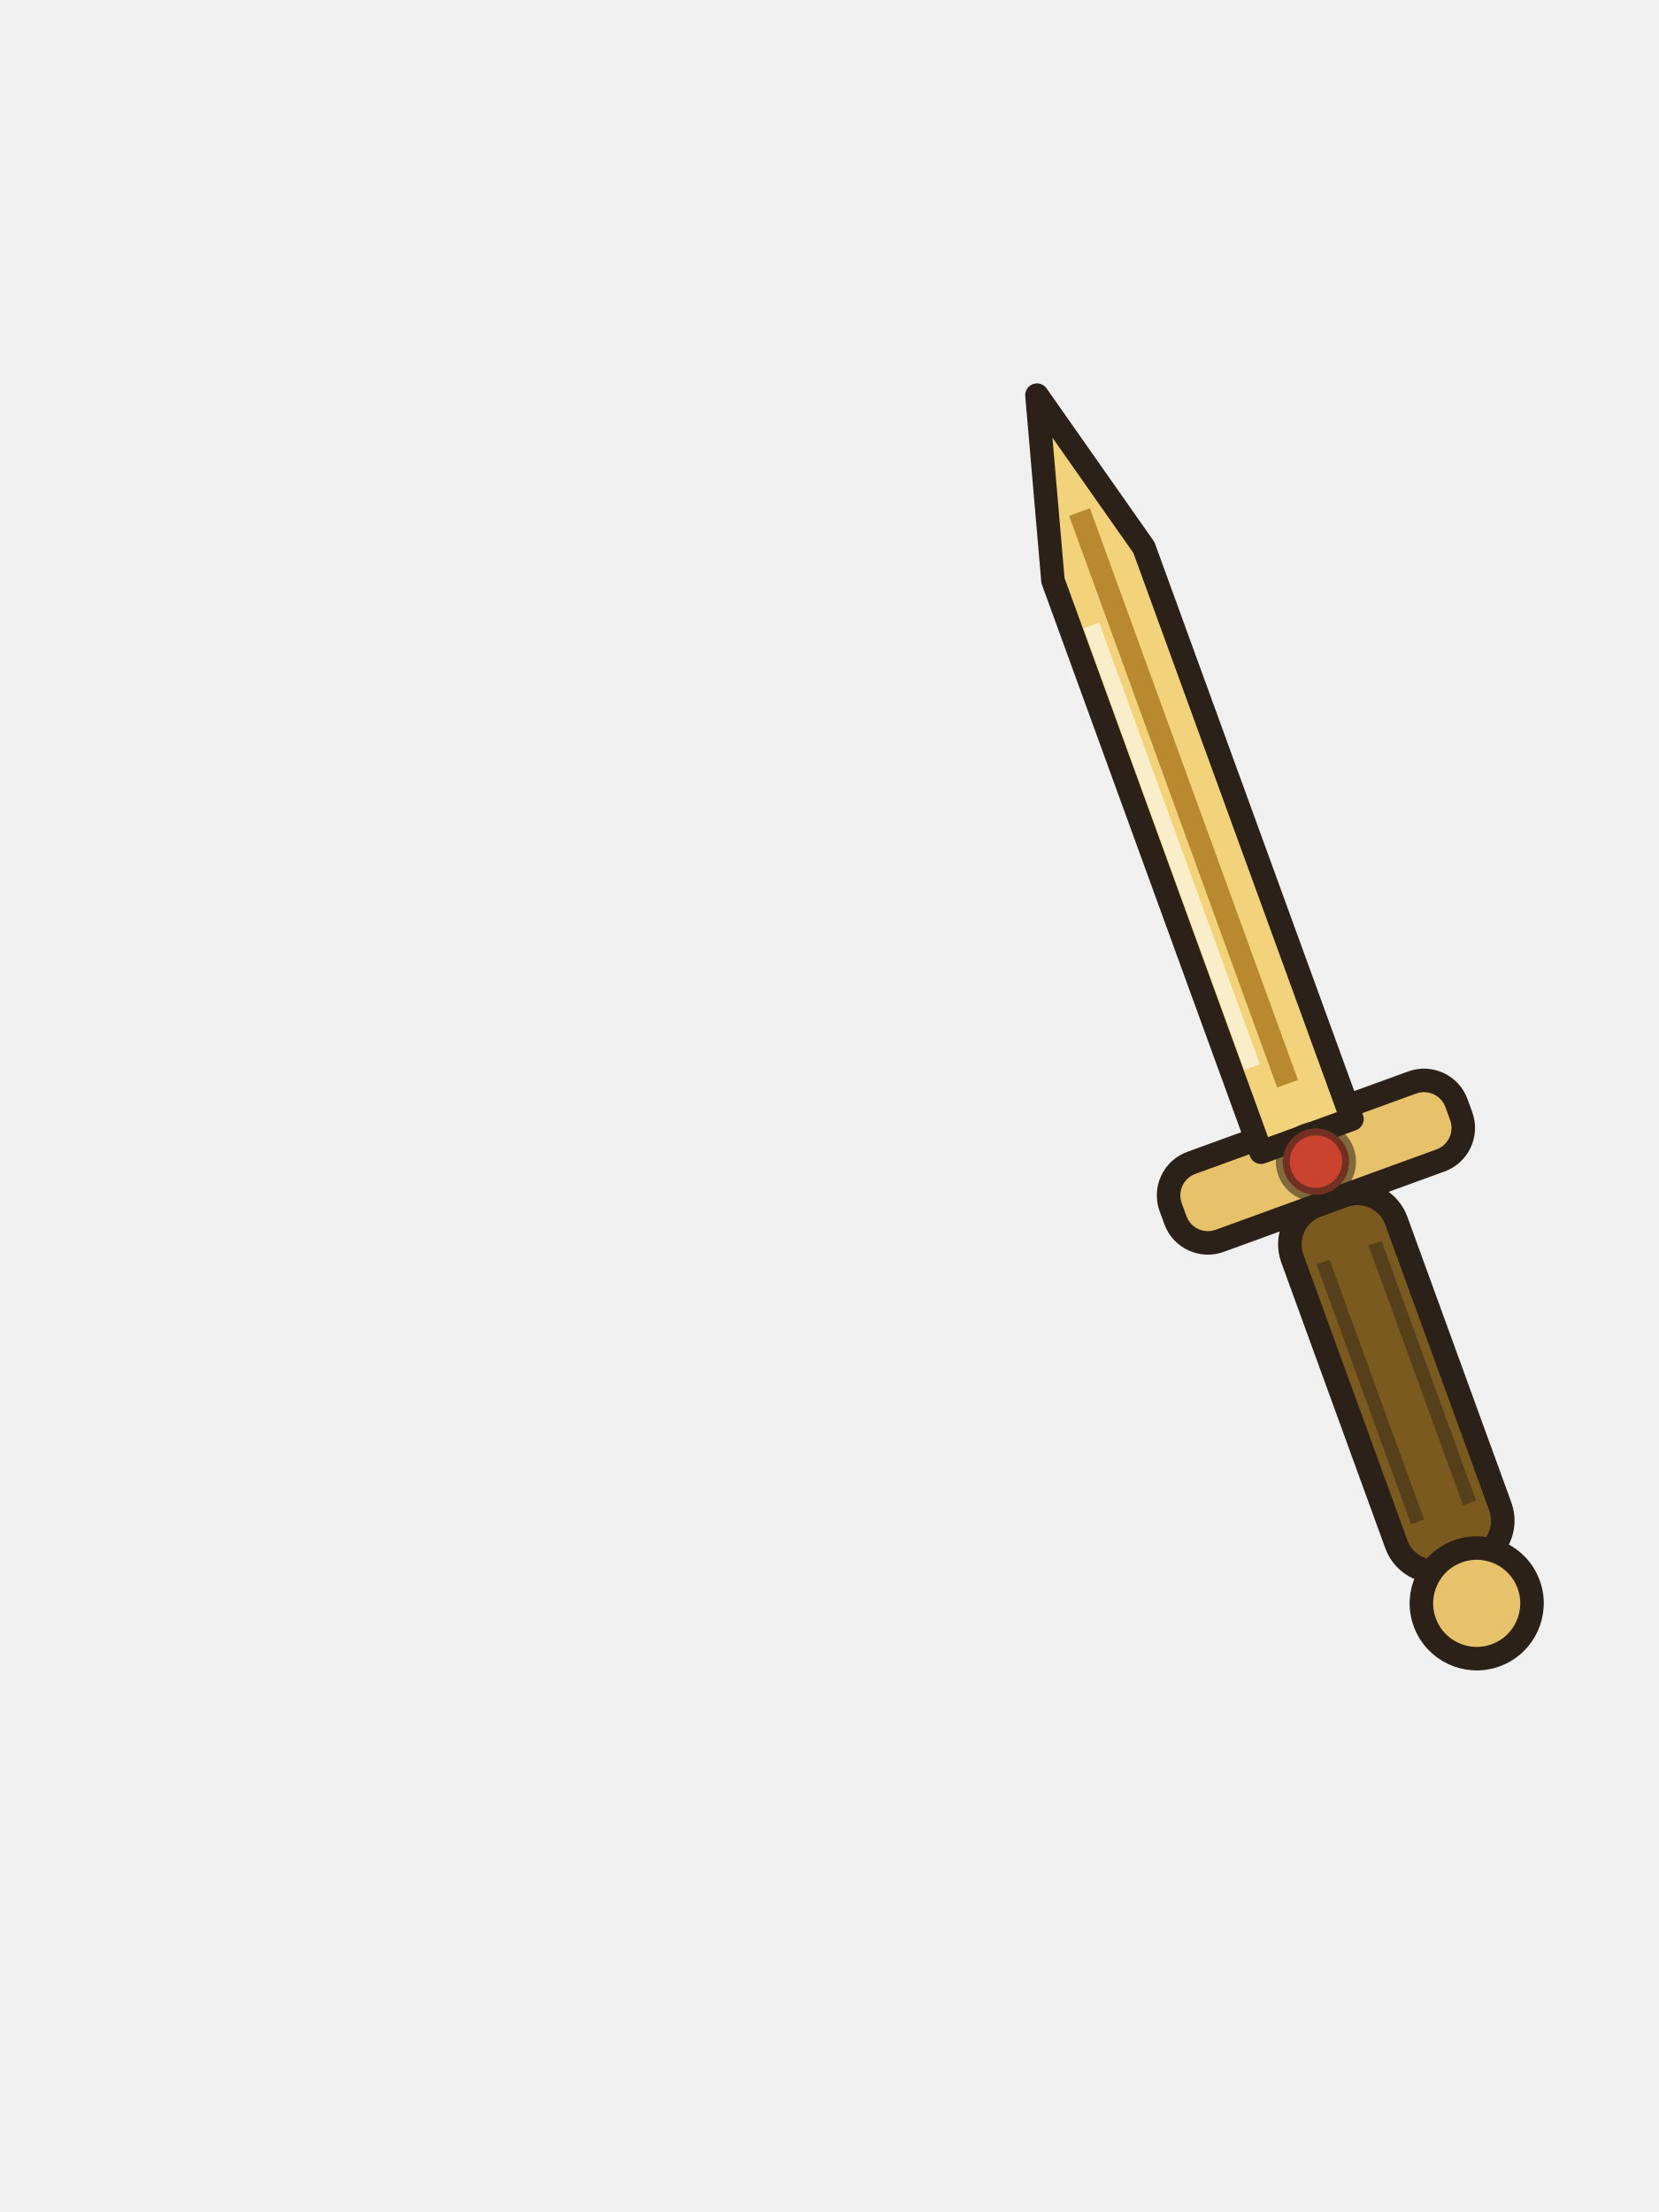
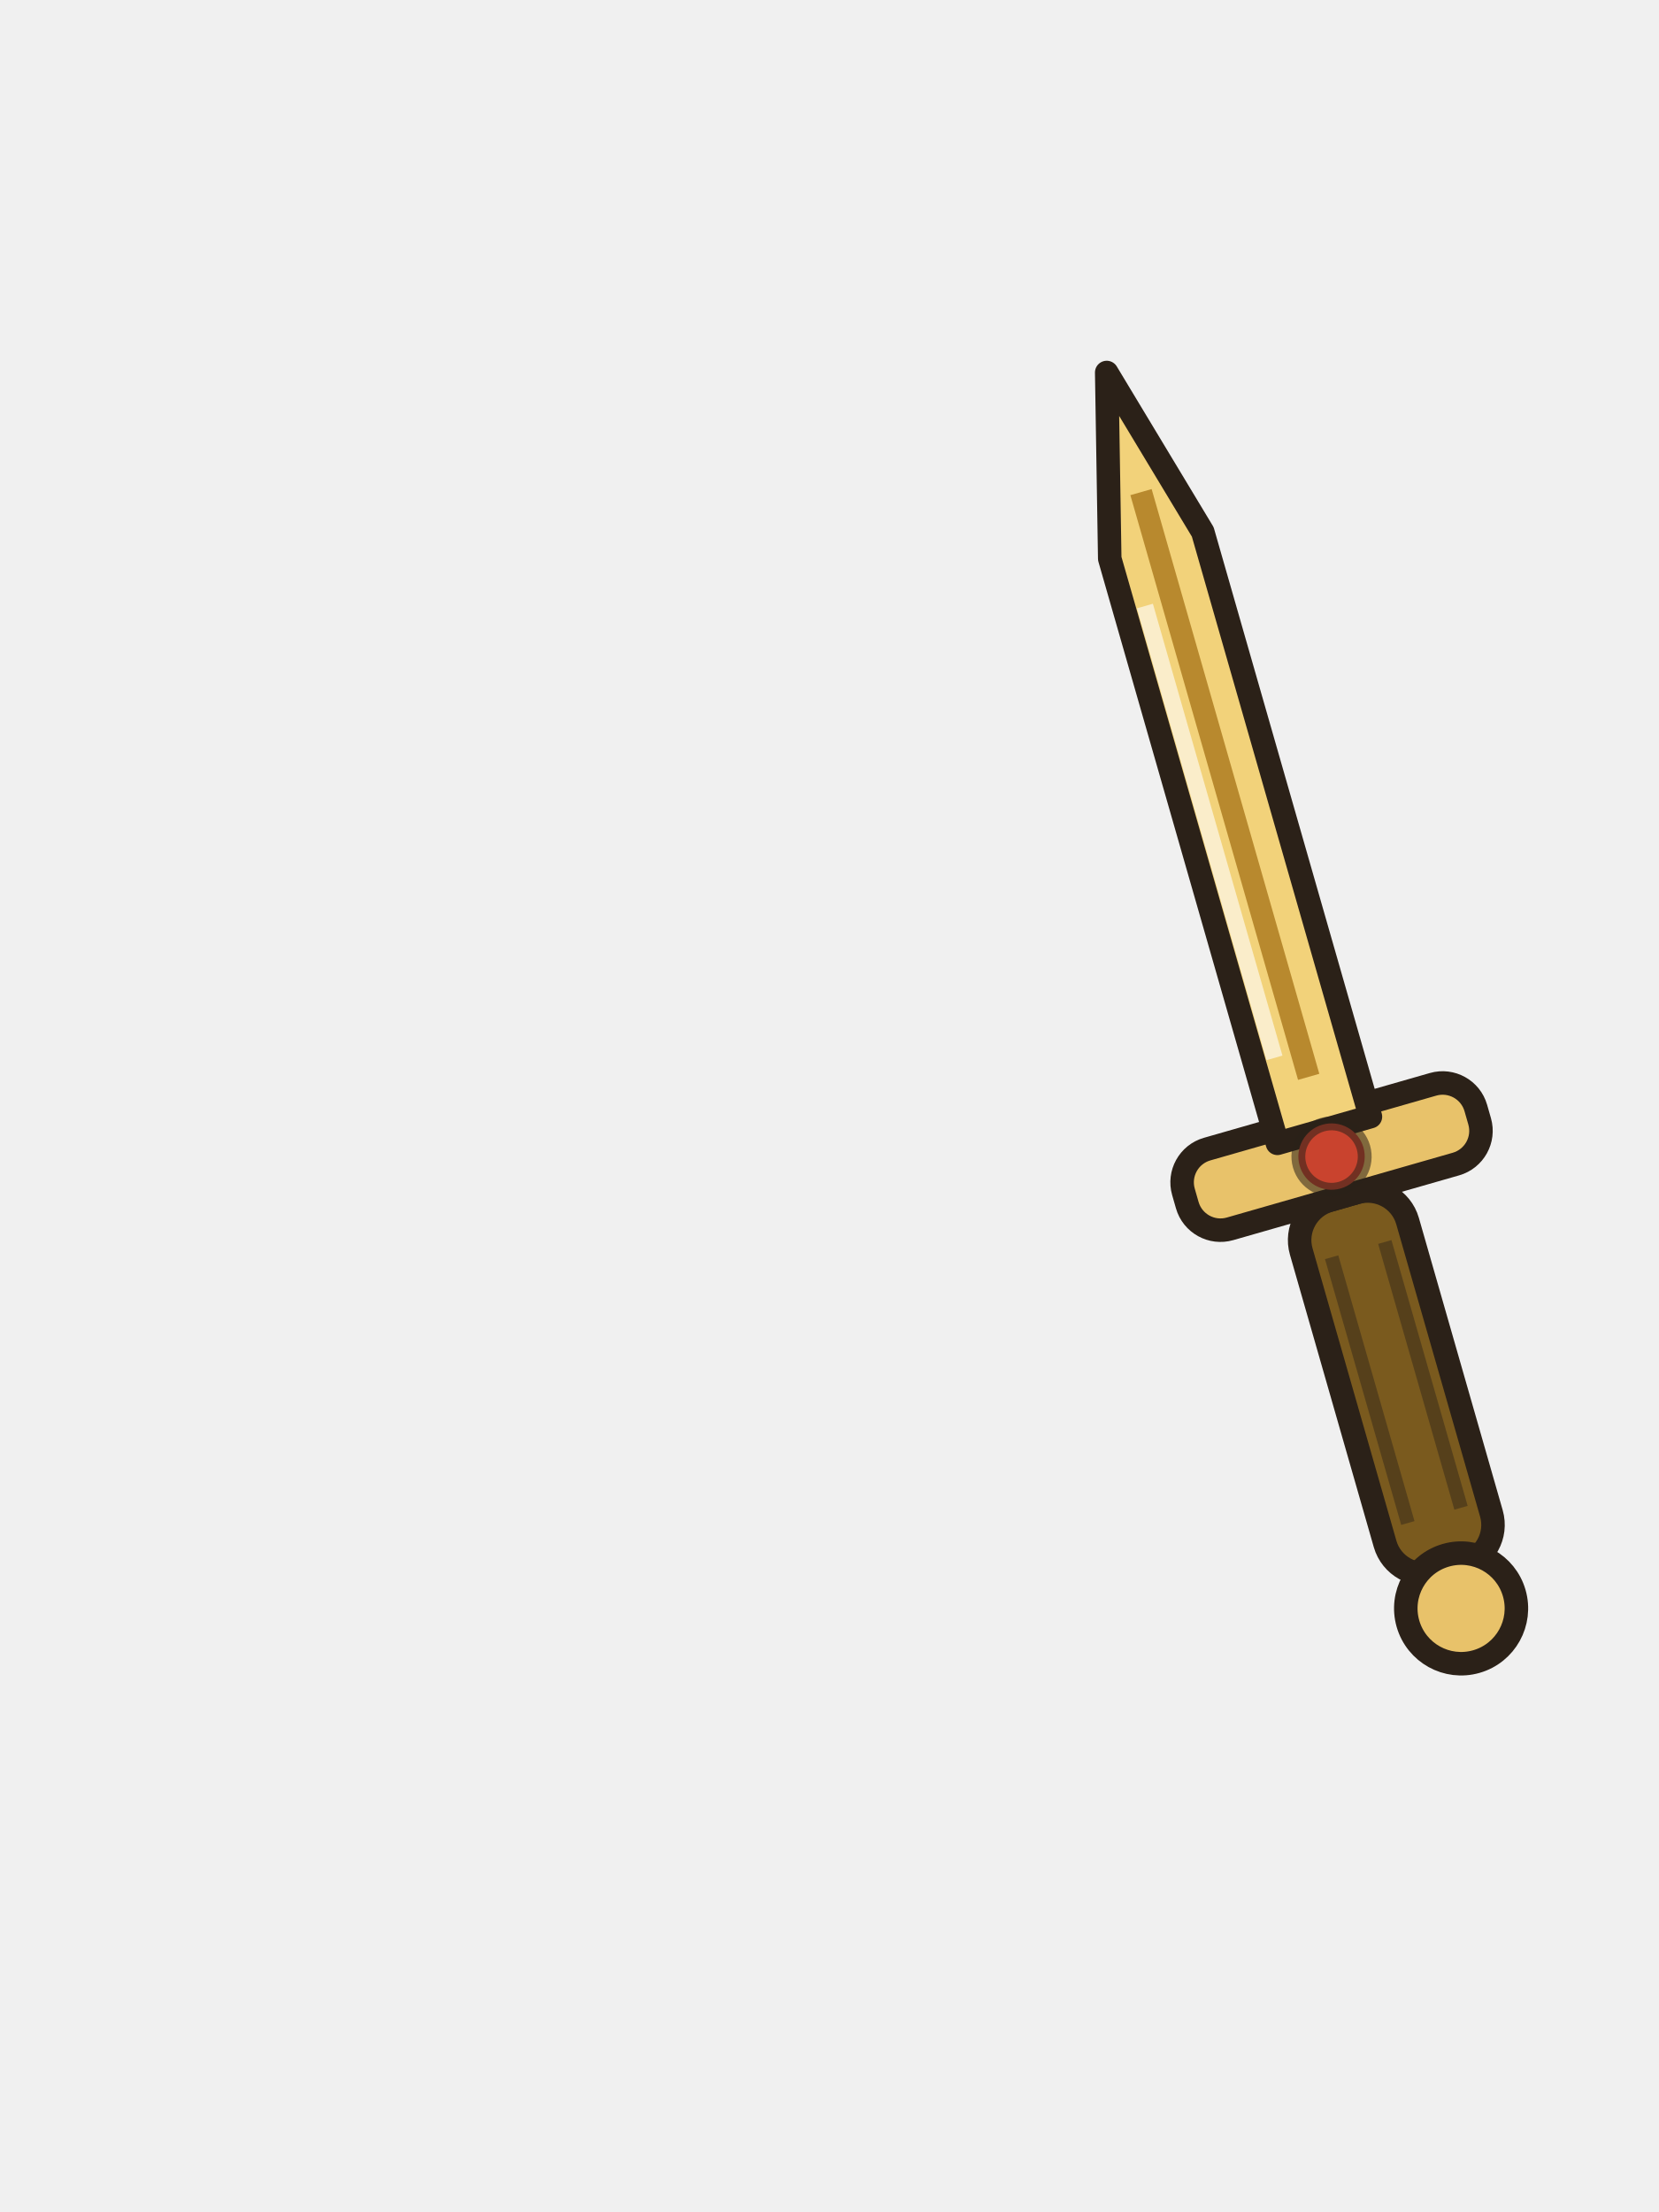
<svg xmlns="http://www.w3.org/2000/svg" width="120" height="160" viewBox="0 0 120 160">
-   <g transform="rotate(-20 101 100)">
+   <g transform="rotate(-16 101 100)">
    <rect x="97" y="86" width="8" height="28" rx="3" fill="#7a5a1e" stroke="#2b2118" stroke-width="1.7" stroke-linejoin="round" stroke-linecap="round" />
    <path d="M99,90 v20 M103,90 v20" stroke="#2b2118" stroke-width="1" opacity=".45" />
    <circle cx="101" cy="117" r="4" fill="#e8c26a" stroke="#2b2118" stroke-width="1.7" stroke-linejoin="round" stroke-linecap="round" />
    <rect x="90" y="80" width="22" height="6" rx="2.5" fill="#e8c26a" stroke="#2b2118" stroke-width="1.7" stroke-linejoin="round" stroke-linecap="round" />
    <path d="M97.5,81 v-44 l3.5,-13 l3.5,13 v44z" fill="#f2d27a" stroke="#2b2118" stroke-width="1.7" stroke-linejoin="round" stroke-linecap="round" />
    <path d="M101,77 v-44" stroke="#b8892e" stroke-width="1.6" />
    <path d="M99,75 v-34" stroke="#fff" stroke-width="1.2" opacity=".6" />
    <circle cx="101" cy="83" r="2.4" fill="#c9432e" stroke="#2b2118" stroke-width="1" stroke-opacity=".55" stroke-linejoin="round" stroke-linecap="round" />
  </g>
</svg>
